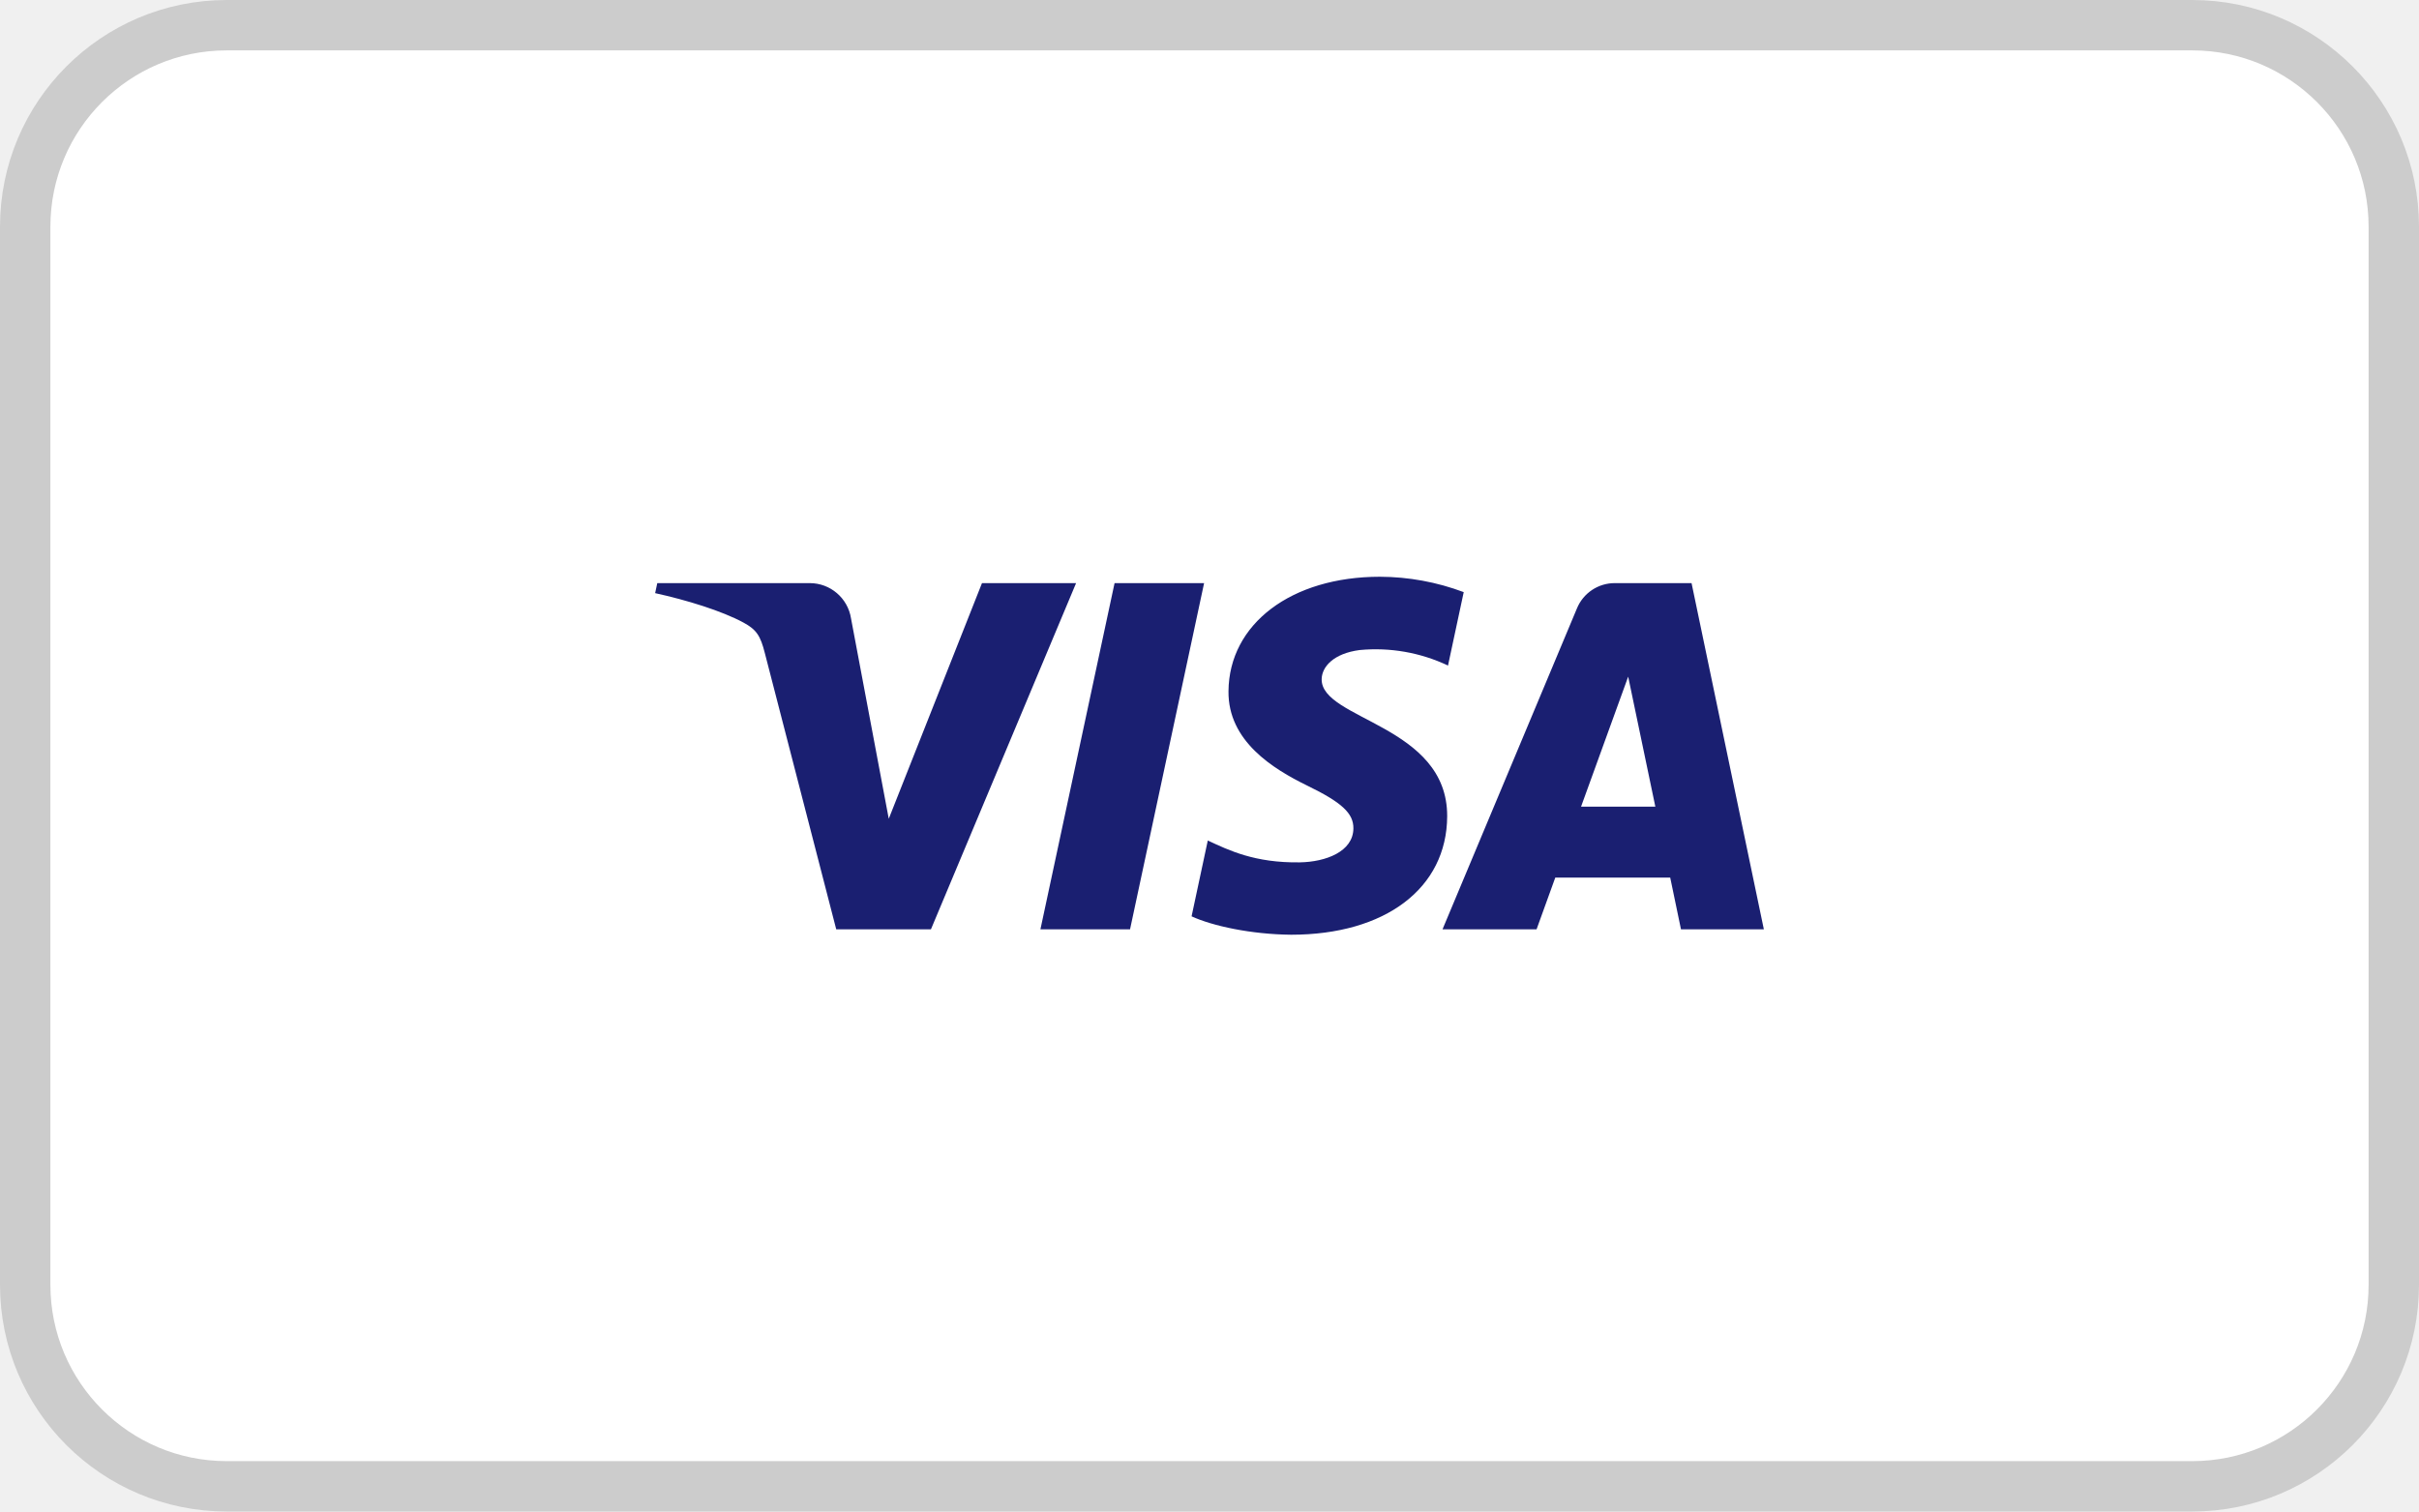
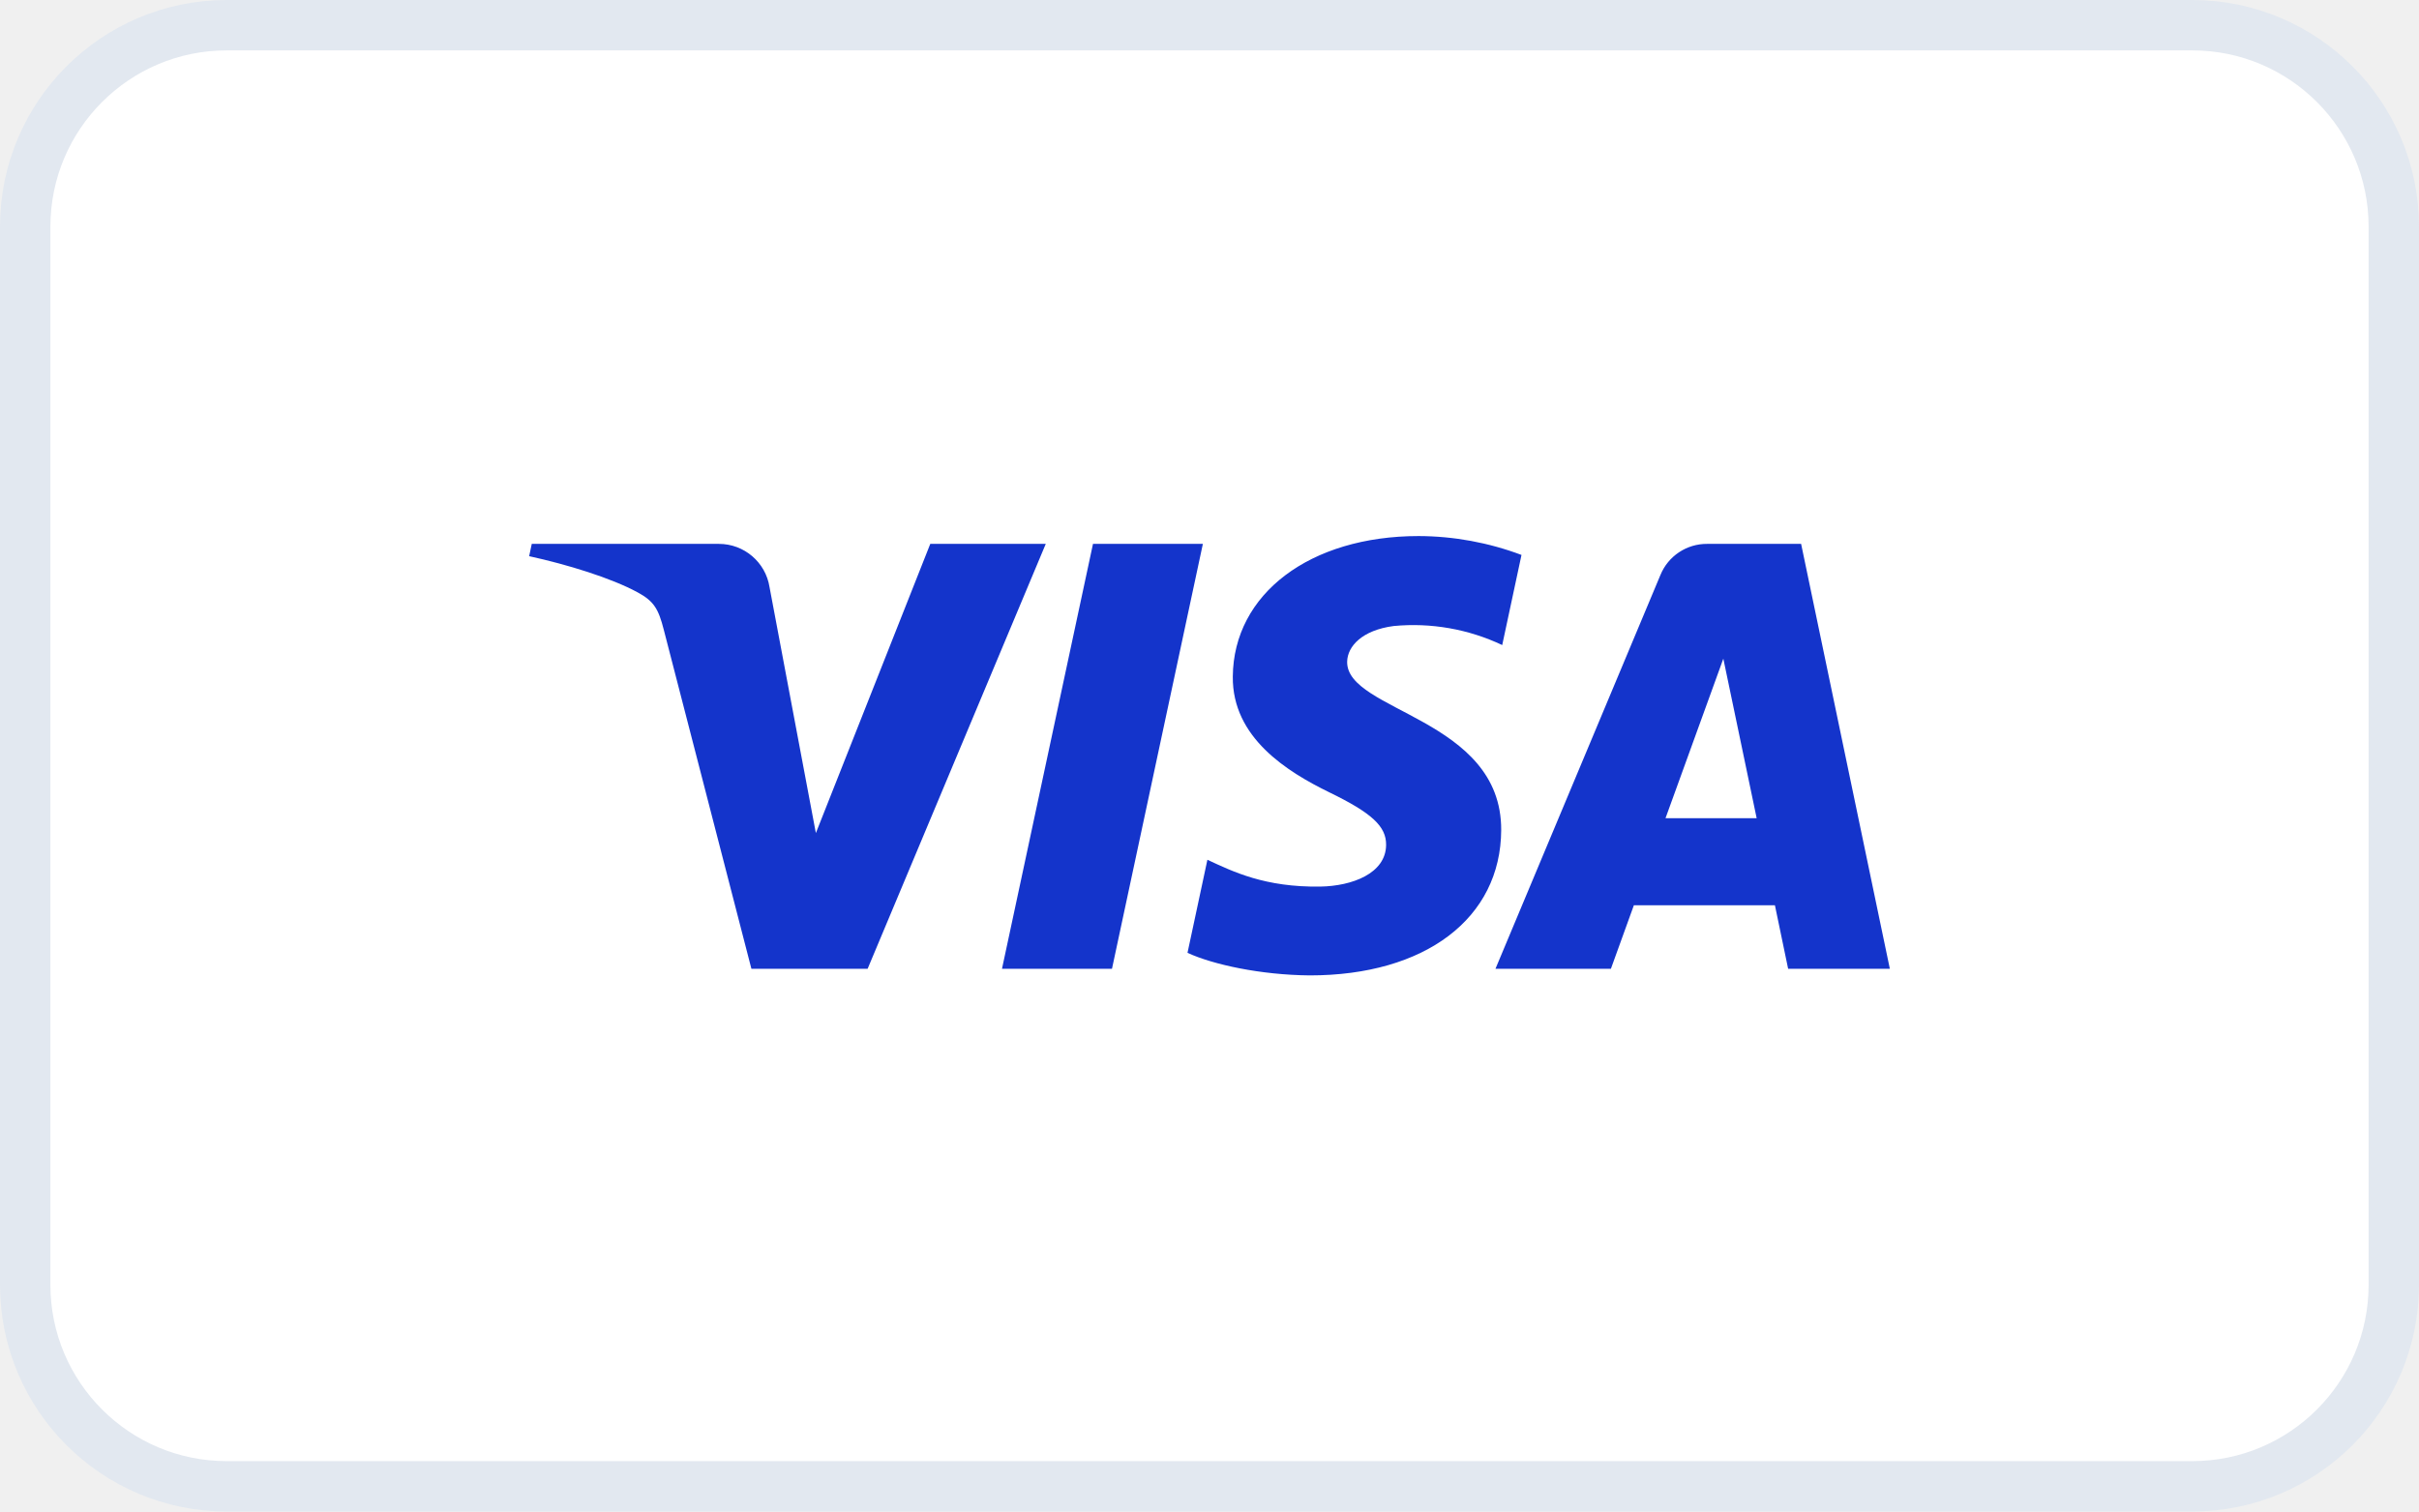
<svg xmlns="http://www.w3.org/2000/svg" viewBox="0 0 48 30" width="48" height="30" role="img" aria-label="Visa">
-   <rect x="0.5" y="0.5" width="47" height="29" rx="4" fill="#ffffff" stroke="#cccccc" />
-   <path transform="translate(13 4) scale(0.9166667)" fill="#1A1F71" d="M9.112 8.262L5.97 15.758H3.92L2.374 9.775c-.094-.368-.175-.503-.461-.658C1.447 8.864.677 8.627 0 8.479l.046-.217h3.3a.904.904 0 01.894.764l.817 4.338 2.018-5.102zm8.033 5.049c.008-1.979-2.736-2.088-2.717-2.972.006-.269.262-.555.822-.628a3.66 3.66 0 011.913.336l.34-1.59a5.207 5.207 0 00-1.814-.333c-1.917 0-3.266 1.02-3.278 2.479-.012 1.079.963 1.68 1.698 2.04.756.367 1.01.603 1.006.931-.005.504-.602.725-1.16.734-.975.015-1.54-.263-1.992-.473l-.351 1.642c.453.208 1.289.39 2.156.398 2.037 0 3.37-1.006 3.377-2.564m5.061 2.447H24l-1.565-7.496h-1.656a.883.883 0 00-.826.55l-2.909 6.946h2.036l.405-1.12h2.488zm-2.163-2.656l1.02-2.815.588 2.815zm-8.16-4.84l-1.603 7.496H8.34l1.605-7.496z" />
+   <rect x="0.5" y="0.5" width="47" height="29" rx="4" fill="#ffffff" stroke="#e2e8f0" stroke-width="1" />
+   <path transform="translate(10.5 1.5) scale(1.125)" fill="#1434CB" d="M9.112 8.262L5.97 15.758H3.92L2.374 9.775c-.094-.368-.175-.503-.461-.658C1.447 8.864.677 8.627 0 8.479l.046-.217h3.3a.904.904 0 01.894.764l.817 4.338 2.018-5.102zm8.033 5.049c.008-1.979-2.736-2.088-2.717-2.972.006-.269.262-.555.822-.628a3.66 3.66 0 011.913.336l.34-1.59a5.207 5.207 0 00-1.814-.333c-1.917 0-3.266 1.02-3.278 2.479-.012 1.079.963 1.68 1.698 2.04.756.367 1.01.603 1.006.931-.005.504-.602.725-1.16.734-.975.015-1.54-.263-1.992-.473l-.351 1.642c.453.208 1.289.39 2.156.398 2.037 0 3.37-1.006 3.377-2.564m5.061 2.447H24l-1.565-7.496h-1.656a.883.883 0 00-.826.55l-2.909 6.946h2.036l.405-1.12h2.488zm-2.163-2.656l1.02-2.815.588 2.815zm-8.16-4.84l-1.603 7.496H8.34l1.605-7.496z" />
</svg>
